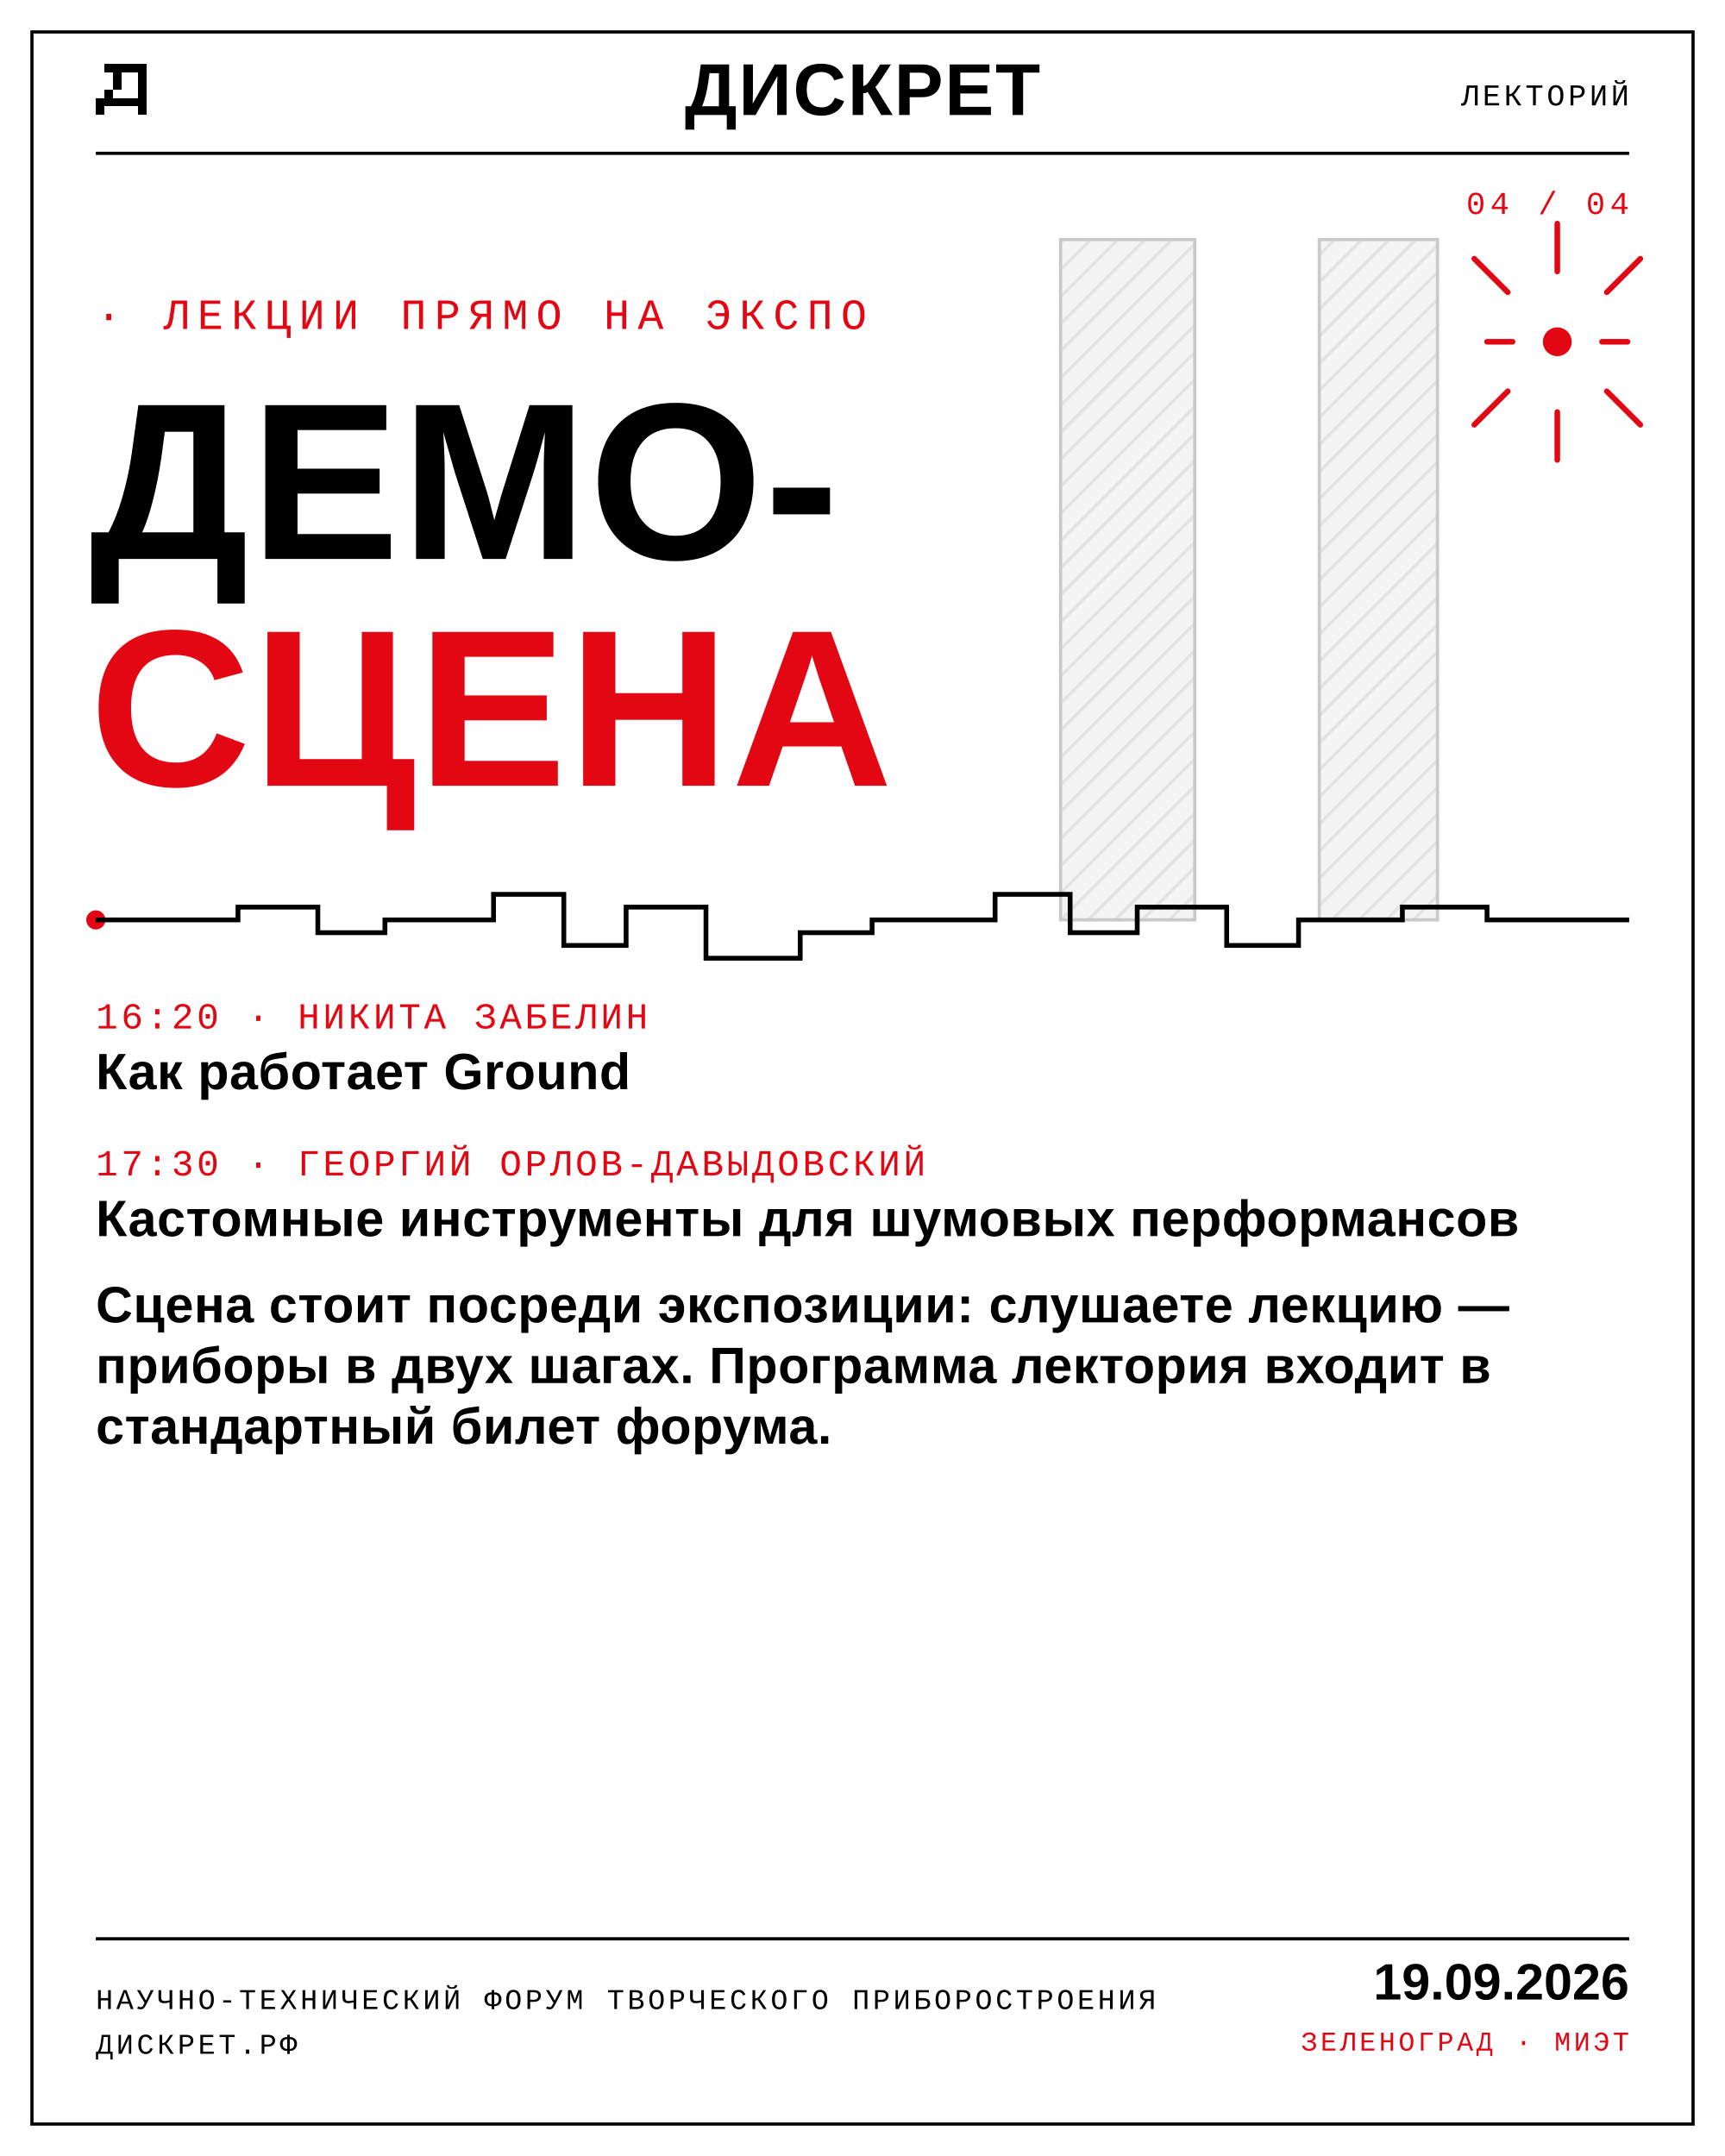
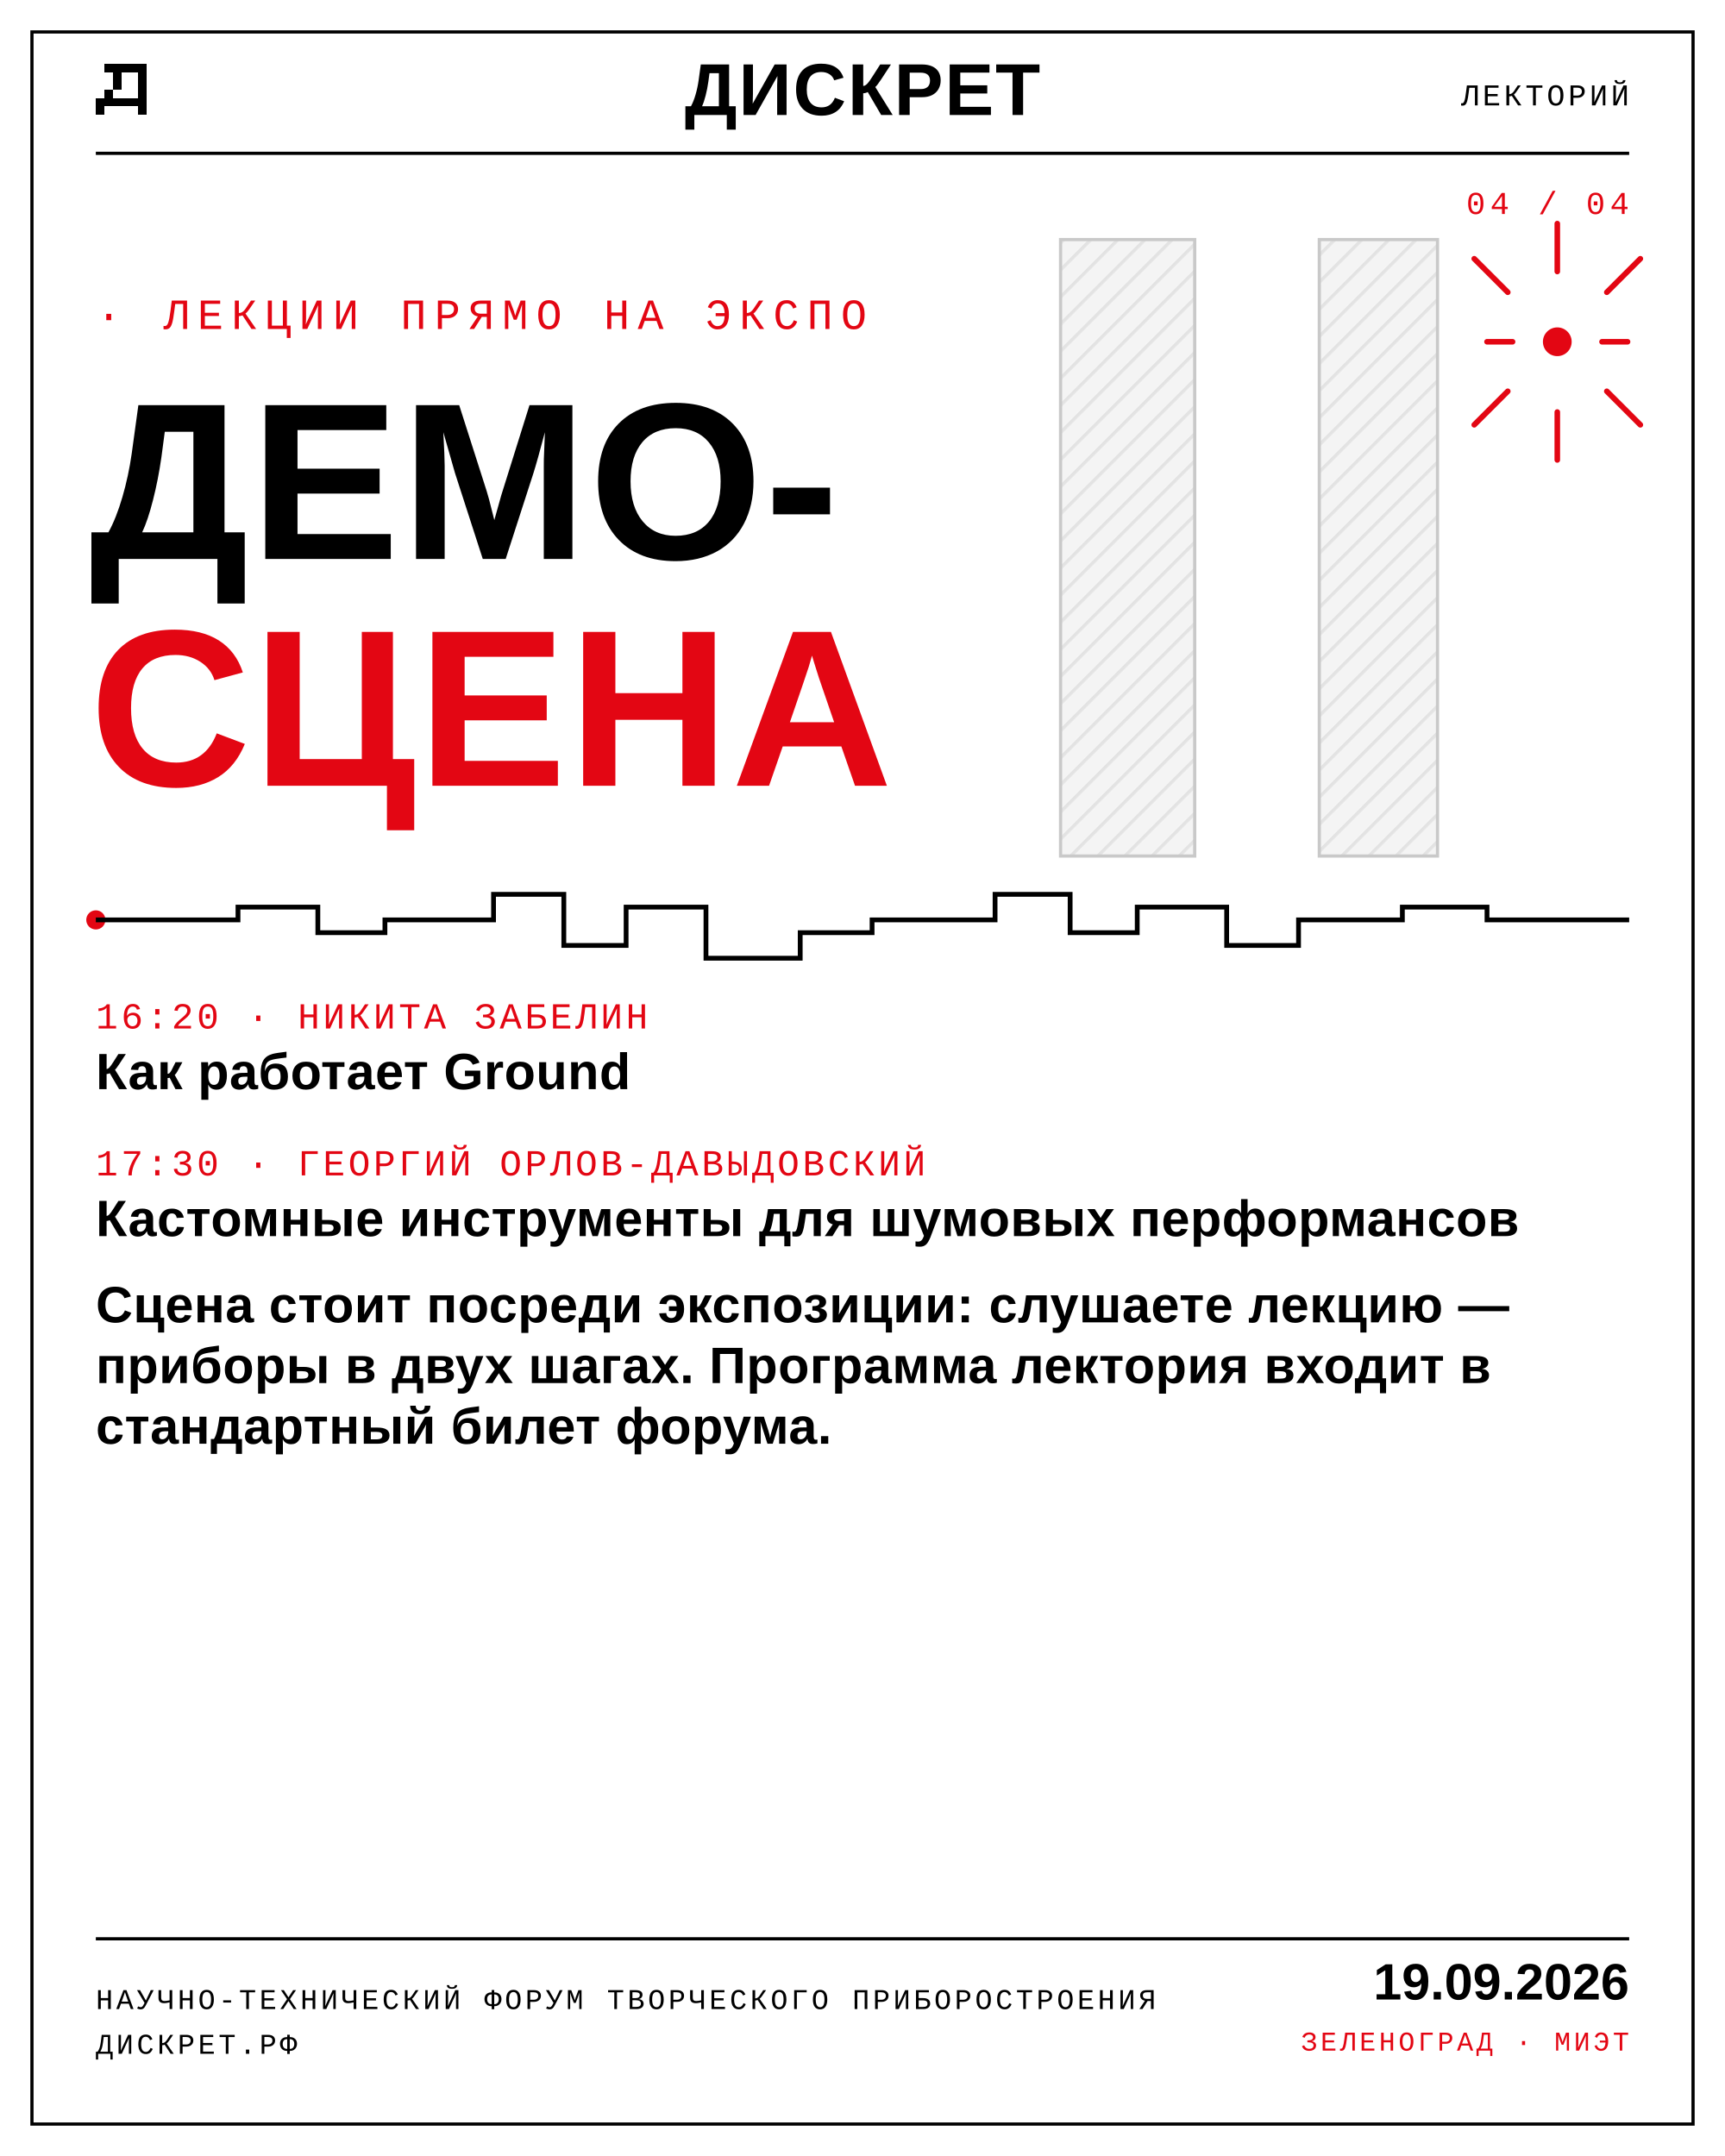
<svg xmlns="http://www.w3.org/2000/svg" width="1080" height="1350" viewBox="0 0 1080 1350" fill="none" font-family="'Arial Narrow','Helvetica Neue',Arial,sans-serif">
  <defs>
    <g id="logoD" shape-rendering="crispEdges" transform="scale(0.66667)">
      <rect x="10" y="0" width="2" height="12" />
      <rect x="2" y="0" width="8" height="2" />
      <rect x="4" y="2" width="2" height="4" />
      <rect x="2" y="6" width="2" height="2" />
      <rect x="0" y="8" width="12" height="2" />
      <rect x="0" y="10" width="2" height="2" />
    </g>
    <pattern id="th" width="12" height="12" patternTransform="rotate(45)" patternUnits="userSpaceOnUse">
      <rect width="12" height="12" fill="#f4f4f4" />
      <line x1="0" y1="0" x2="0" y2="12" stroke="#e3e3e3" stroke-width="4" />
    </pattern>
  </defs>
  <rect width="1080" height="1350" fill="#FFFFFF" />
  <rect x="20" y="20" width="1040" height="1310" fill="none" stroke="#000" stroke-width="2" />
  <use href="#logoD" fill="#000" transform="translate(60,40) scale(4.0)" />
  <text x="540" y="72" text-anchor="middle" font-weight="800" font-size="46" letter-spacing="1" fill="#000">ДИСКРЕТ</text>
  <text x="1020" y="66" text-anchor="end" font-family="'Courier New',monospace" font-size="19" letter-spacing="2" fill="#000">ЛЕКТОРИЙ</text>
  <line x1="60" y1="96" x2="1020" y2="96" stroke="#000" stroke-width="2" />
  <text x="1020" y="134" text-anchor="end" font-family="'Courier New',monospace" font-size="20" letter-spacing="3" fill="#E30613">04 / 04</text>
  <g stroke="#c9c9c9" stroke-width="2">
-     <rect x="664" y="150" width="84" height="426" fill="url(#th)" />
-     <rect x="826" y="150" width="74" height="426" fill="url(#th)" />
+     <rect x="664" y="150" width="84" height="386" fill="url(#th)" />
+     <rect x="826" y="150" width="74" height="386" fill="url(#th)" />
  </g>
  <g stroke="#E30613" stroke-width="3.5" stroke-linecap="round">
    <line x1="975" y1="170" x2="975" y2="140" />
    <line x1="975" y1="258" x2="975" y2="288" />
    <line x1="931" y1="214" x2="947" y2="214" />
    <line x1="1003" y1="214" x2="1019" y2="214" />
    <line x1="944" y1="183" x2="923" y2="162" />
    <line x1="1006" y1="183" x2="1027" y2="162" />
    <line x1="944" y1="245" x2="923" y2="266" />
    <line x1="1006" y1="245" x2="1027" y2="266" />
  </g>
  <circle cx="975" cy="214" r="9" fill="#E30613" />
  <text x="60" y="206" font-family="'Courier New',monospace" font-size="27" letter-spacing="5" fill="#E30613">· ЛЕКЦИИ ПРЯМО НА ЭКСПО</text>
  <text x="56" y="350" font-weight="800" font-size="140" letter-spacing="1" fill="#000">ДЕМО-</text>
  <text x="56" y="492" font-weight="800" font-size="140" letter-spacing="1" fill="#E30613">СЦЕНА</text>
  <circle cx="60" cy="576" r="6" fill="#E30613" />
  <polyline points="60,576 149,576 149,568 199,568 199,584 241,584 241,576 309,576 309,560 353,560 353,592 392,592 392,568 442,568 442,600 501,600 501,584 546,584 546,576 623,576 623,560 670,560 670,584 712,584 712,568 768,568 768,592 813,592 813,576 878,576 878,568 931,568 931,576 1020,576" fill="none" stroke="#000" stroke-width="3" />
  <text x="60" y="644" font-family="'Courier New',monospace" font-size="23" letter-spacing="2" fill="#E30613">16:20 · НИКИТА ЗАБЕЛИН</text>
  <text x="60" y="682" font-weight="800" font-size="32" letter-spacing="0.3" fill="#000">Как работает Ground</text>
  <text x="60" y="736" font-family="'Courier New',monospace" font-size="23" letter-spacing="2" fill="#E30613">17:30 · ГЕОРГИЙ ОРЛОВ-ДАВЫДОВСКИЙ</text>
  <text x="60" y="774" font-weight="800" font-size="32" letter-spacing="0.3" fill="#000">Кастомные инструменты для шумовых перформансов</text>
  <text x="60" y="828" font-weight="800" font-size="32" letter-spacing="0.3" fill="#000">Сцена стоит посреди экспозиции: слушаете лекцию —</text>
  <text x="60" y="866" font-weight="800" font-size="32" letter-spacing="0.3" fill="#000">приборы в двух шагах. Программа лектория входит в</text>
  <text x="60" y="904" font-weight="800" font-size="32" letter-spacing="0.3" fill="#000">стандартный билет форума.</text>
  <line x1="60" y1="1214" x2="1020" y2="1214" stroke="#000" stroke-width="2" />
  <text x="60" y="1258" font-family="'Courier New',monospace" font-size="18" letter-spacing="2" fill="#000">НАУЧНО-ТЕХНИЧЕСКИЙ ФОРУМ ТВОРЧЕСКОГО ПРИБОРОСТРОЕНИЯ</text>
  <text x="60" y="1286" font-family="'Courier New',monospace" font-size="18" letter-spacing="2" fill="#000">ДИСКРЕТ.РФ</text>
  <text x="1020" y="1252" text-anchor="end" font-weight="800" font-size="32" fill="#000">19.09.2026</text>
  <text x="1020" y="1284" text-anchor="end" font-family="'Courier New',monospace" font-size="17" letter-spacing="2" fill="#E30613">ЗЕЛЕНОГРАД · МИЭТ</text>
</svg>
